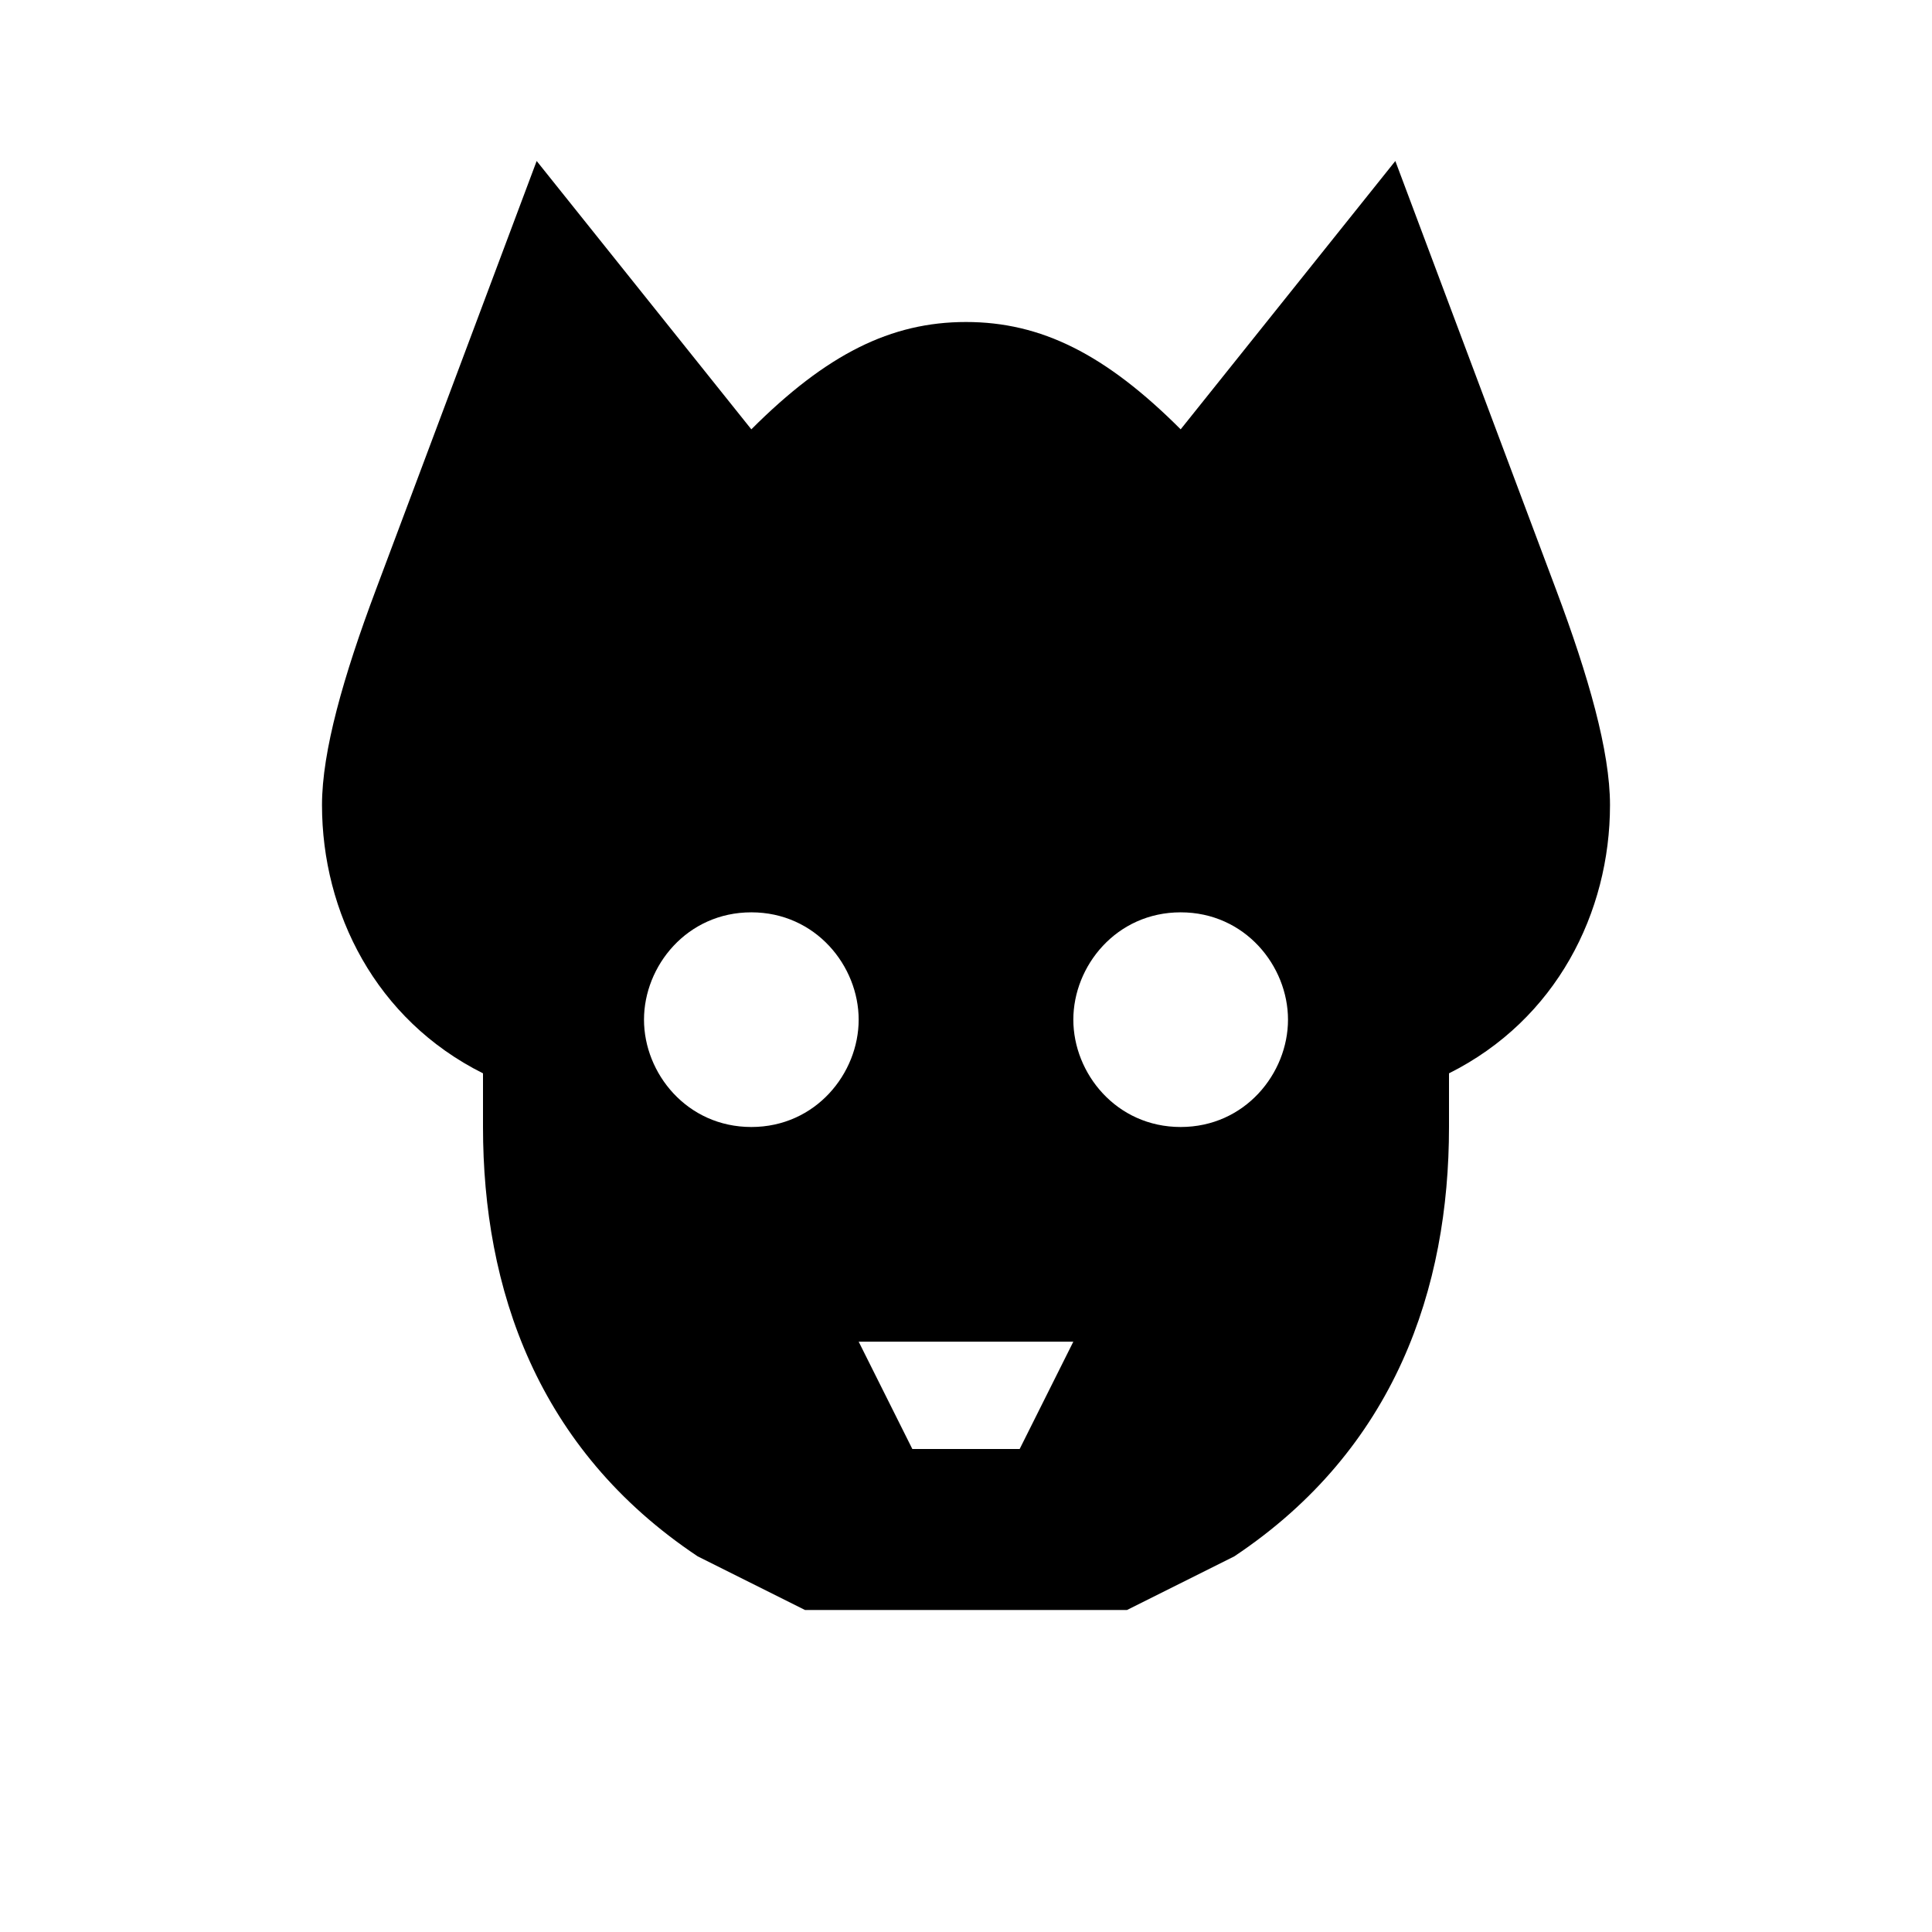
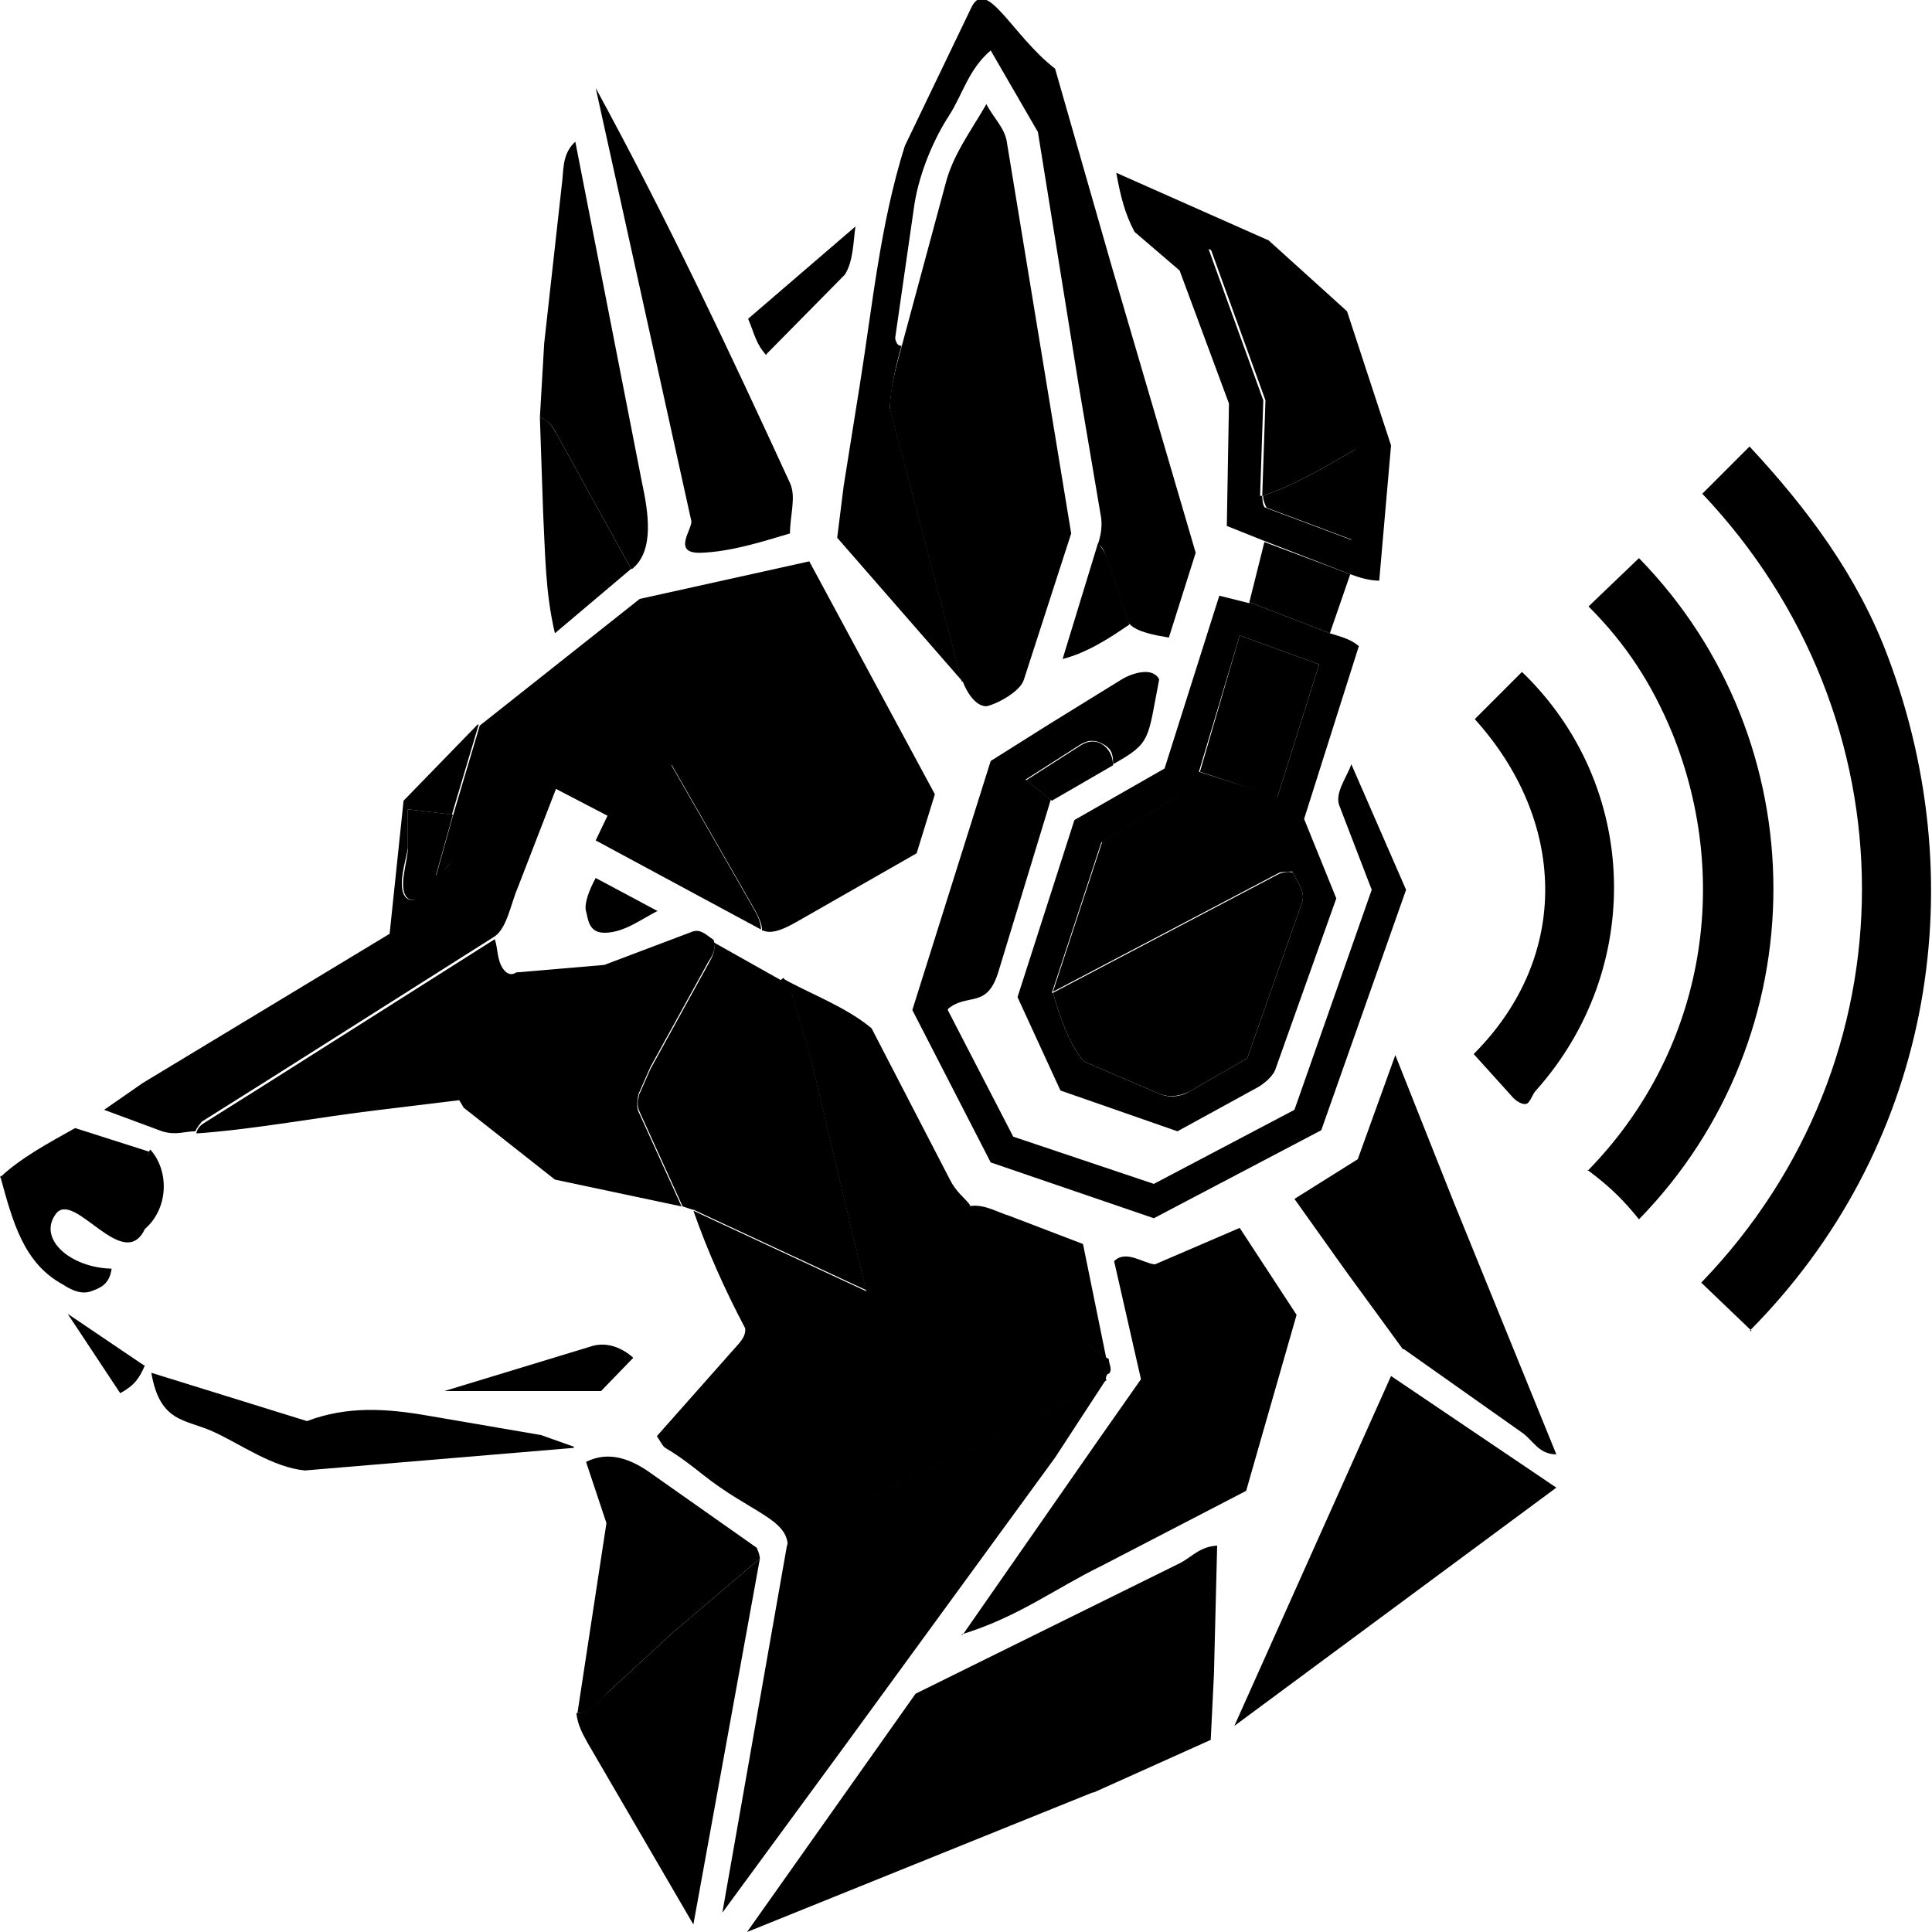
- <svg xmlns="http://www.w3.org/2000/svg" viewBox="0 0 18 18" width="18" height="18">
-   <path fill="black" fill-rule="evenodd" d="M5 1.5L3.5 5.5C3.2 6.3 3 7 3 7.5C3 8.5 3.5 9.5 4.5 10V10.5C4.5 12 5 13.5 6.5 14.5L7.5 15H10.5L11.5 14.5C13 13.5 13.5 12 13.5 10.5V10C14.5 9.5 15 8.5 15 7.5C15 7 14.8 6.3 14.5 5.5L13 1.5L11 4C10.3 3.3 9.7 3 9 3C8.3 3 7.7 3.3 7 4L5 1.5ZM7 8.5C7.6 8.5 8 9 8 9.5C8 10 7.6 10.5 7 10.5C6.4 10.5 6 10 6 9.5C6 9 6.4 8.5 7 8.5ZM11 8.5C11.6 8.5 12 9 12 9.5C12 10 11.6 10.5 11 10.5C10.4 10.5 10 10 10 9.5C10 9 10.4 8.5 11 8.5ZM8 12.5H10L9.5 13.5H8.5L8 12.5Z" />
+ <svg xmlns="http://www.w3.org/2000/svg" id="Ebene_1" version="1.1" viewBox="0 0 18 18">
+   <path d="M7.1,8.67c0-.06-.03-.12-.06-.18l-.78-1.36-.96-.18c-.12-.02-.2.03-.27.12-.24.31-.47.59-.74.87s-.12.19-.23.23l.16-.57.25-.84,1.49-1.18,1.58-.35,1.17,2.17-.17.55-1.12.64c-.09.05-.22.12-.31.08h0Z" />
+   <path d="M10.18,16.7l-3.22,1.3,1.57-2.22,2.47-1.22c.11-.06.18-.15.34-.16l-.03,1.2-.03.61-1.09.49h0Z" />
+   <path d="M16.32,12.4l-.47-.45c2-2.07,1.99-5.26.01-7.35l.44-.44c.54.58,1.01,1.21,1.29,1.96.82,2.18.38,4.6-1.29,6.28h0Z" />
+   <path d="M8.96,6.35l-.67-2.54c0-.18.06-.4.11-.58l.41-1.52c.07-.27.23-.48.38-.74.06.12.17.22.19.35l.6,3.65-.44,1.36c-.03.11-.25.23-.35.25-.11,0-.19-.15-.22-.23h0Z" />
+   <path d="M10.52,5.82l-.21-.62c-.02-.06-.04-.11-.08-.13.02-.07.04-.14.03-.24l-.21-1.24-.38-2.36-.44-.76c-.21.18-.26.41-.39.61s-.27.51-.32.82l-.18,1.25s.01.08.06.07c-.05.17-.1.39-.11.58l.67,2.54-1.16-1.33.06-.48.15-.94c.12-.75.19-1.5.42-2.23l.62-1.29c.14-.29.38.26.78.57l.53,1.85.78,2.66-.25.79c-.12-.02-.3-.05-.37-.13h0Z" />
+   <path d="M10.32,12.8s-.03.04-.01.06l-1.08.55-1.68.82c-.09.04-.19.09-.21.18,0-.26-.35-.32-.79-.67s-.31-.17-.43-.36l.7-.79c.07-.08.14-.14.12-.23.41-.02.81-.16,1.24-.29l2.15.72h0Z" />
+   <path d="M7.33,14.41c.02-.09.12-.14.21-.18l1.68-.82,1.08-.55-.47.72-1.97,2.7-1.13,1.54.6-3.41h0Z" />
+   <path d="M4.46,6.75l-.25.84-.41-.05v.36c-.02.13-.11.38-.01.47.13.07.23-.13.26-.21.11-.04.15-.14.23-.23.27-.28.5-.56.74-.87.06-.09.15-.14.27-.12l.96.18.78,1.36c.04.07.06.13.06.18l-1.54-.83.11-.23-.48-.25-.36.93c-.06.14-.1.38-.22.45l-2.1,1.33-.62.39s-.05.06-.06.09c-.1,0-.18.04-.31,0l-.54-.2.36-.25,2.3-1.39.13-1.24.69-.71h0Z" />
+   <path d="M8.97,15.23l1.26-1.81.4-.57-.25-1.1c.11-.11.27.02.38.03l.79-.34.53.81-.47,1.64-1.35.7c-.43.21-.78.48-1.31.64h0Z" />
+   <path d="M14.79,10.91c1.07-1.09,1.36-2.67.79-4.08-.19-.46-.43-.83-.78-1.18l.47-.45c1.67,1.71,1.67,4.45,0,6.16-.13-.16-.25-.29-.48-.46h0Z" />
+   <path d="M9.03,11.24l.32.38.64.72c.11.12.2.26.34.32,0,.05.04.1,0,.14l-2.15-.72c-.43.13-.82.27-1.24.29-.19-.36-.35-.72-.48-1.09l1.61.75-.52-2.18-.18-.61-.07-.12c.25.14.58.26.82.46l.73,1.41c.06.12.13.16.19.24h0Z" />
+   <path d="M11.64,5.61l.75.29c.09.03.19.05.27.12l-.51,1.61.3.74-.57,1.6c-.03.07-.12.14-.18.17l-.73.4-1.09-.38-.4-.87.53-1.65.84-.48.51-1.61.28.07h0ZM11.9,7.43l.39-1.24-.74-.27-.38,1.27.72.23h0ZM9.81,9.25c.06.2.14.47.29.64l.7.3c.09.04.2.03.28-.02l.54-.31.51-1.45c.04-.11-.06-.21-.09-.29l-.17-.38-.89-.32-.72.43-.46,1.4h0Z" />
+   <path d="M10.37,7.13c0-.08,0-.14-.08-.19s-.15-.05-.23,0l-.5.32c-.06.04-.08.08-.11.17l-.62,1.98.61,1.18,1.31.44,1.31-.69.72-2.05-.3-.78c-.05-.12.07-.27.11-.39l.51,1.17-.79,2.24-1.56.82-1.52-.52-.73-1.42.73-2.32.54-.34.68-.42c.1-.06.29-.12.35,0-.11.56-.07.59-.43.79v.02Z" />
+   <path d="M6.65,8.76c.02.07,0,.13-.05.2l-.54.98-.11.25s-.03.11,0,.17l.4.88-1.18-.25-.85-.67s-.04-.07-.05-.08l.36-.92c.04-.12.08-.21.18-.26l.82-.07.82-.31c.08-.03.14.04.19.07h0Z" />
+   <path d="M6.45,11.27l-.09-.03-.4-.88c-.03-.06-.02-.12,0-.17l.68-.56.66-.52.07.12.18.61.52,2.18-1.61-.75h0Z" />
+   <path d="M13.07,12.57l-.54-.74-.47-.66.59-.37.35-.97.54,1.36.96,2.36c-.17,0-.22-.14-.33-.21l-1.09-.77h0Z" />
+   <path d="M12.58,5.35l-.8-.31-.35-.14.02-1.14-.46-1.24-.42-.36c-.09-.17-.13-.33-.17-.55l1.42.63.73.66.41,1.25-.11,1.26c-.09,0-.19-.03-.27-.06h0ZM11.76,4.62s0,.1.03.11l.8.3.04-.85-.38-1.19-.52-.42c-.13-.11-.3-.18-.47-.25l.51,1.41-.03.89h0Z" />
+   <path d="M13.74,9.81c.9-.91.85-2.17,0-3.11l.44-.44c1.1,1.06,1.14,2.77.13,3.9-.03.03-.05.1-.08.12s-.09-.01-.13-.05l-.37-.41h0Z" />
+   <path d="M7.36,4.97c-.27.08-.55.17-.83.18s-.07-.23-.09-.3l-.89-4.03c.67,1.23,1.24,2.44,1.81,3.68.06.13,0,.3,0,.47h0Z" />
+   <path d="M5.38,15.96c.13,0,.19-.11.28-.19l.62-.57.8-.68-.62,3.41-.99-1.7c-.05-.09-.09-.17-.1-.27h0Z" />
+   <path d="M4.82,9.07c-.11.05-.14.15-.18.26l-.36.92-.74.09c-.59.07-1.15.18-1.71.22,0-.03.03-.07.06-.09l.62-.39,2.1-1.33c.03.09.02.2.08.28s.11.03.15.03h0Z" />
+   <path d="M7.08,14.52l-.8.68-.62.57c-.09.09-.16.2-.28.19l.27-1.77-.19-.57c.22-.11.43-.02.61.11l.98.69s.03.06.03.11h0Z" />
+   <path d="M5.88,5.3l-.69-1.25c-.04-.08-.09-.14-.16-.16l.04-.69.17-1.53c.01-.12.01-.25.12-.35l.62,3.17c.06.28.12.64-.09.81h0Z" />
+   <path d="M5.34,13.49l-2.5.21c-.3-.03-.59-.24-.85-.36s-.5-.08-.58-.55l1.45.45c.37-.14.73-.12,1.13-.05l1.05.18.31.11h0Z" />
+   <path d="M0,10.96l.85.09s.44-.2.5-.26.03-.06.05-.08c.18.2.17.55-.05.74-.2.42-.66-.37-.83-.14s.13.5.52.51c-.02.15-.11.18-.19.21s-.17,0-.26-.06c-.37-.2-.47-.58-.59-1.02h0Z" />
+   <path d="M5.88,5.3l-.71.6c-.09-.38-.09-.74-.11-1.13l-.03-.88c.08.02.12.09.16.16l.69,1.25h0Z" />
+   <path d="M9.55,7.26l.24.19-.49,1.61c-.11.35-.29.18-.48.35l.62-1.98c.03-.09.05-.13.11-.17Z" />
+   <path d="M10.32,12.66c-.14-.07-.23-.2-.34-.32l-.64-.72-.32-.38c.14-.03.26.05.39.09l.68.26.22,1.08h0Z" />
+   <path d="M7.29,9.13l-.66.52-.68.56.11-.25.54-.98c.04-.07.07-.13.05-.2l.64.36h0Z" />
+   <polygon points="12.58 5.35 12.39 5.9 11.64 5.61 11.78 5.05 12.58 5.35" />
+   <path d="M1.4,10.72s-.03.06-.05.08c-.06.05-.46.26-.5.26l-.85-.09c.19-.18.45-.32.7-.46l.69.22h0Z" />
+   <path d="M5.6,12.96h-1.46l1.38-.42c.14-.04.28.02.38.11l-.3.31h0Z" />
+   <path d="M7.14,3.31c-.1-.11-.11-.2-.17-.34l1-.86c-.02.14-.02.33-.1.45l-.73.74h0Z" />
+   <path d="M10.52,5.82c-.19.13-.39.26-.62.32l.33-1.08s.06.07.08.13l.21.62h0Z" />
+   <path d="M10.37,7.13l-.57.33-.24-.19.5-.32c.09-.06.17-.05.23,0s.08.12.08.19h0Z" />
+   <path d="M6.12,8.49c-.17.09-.3.19-.47.2s-.17-.13-.19-.2.03-.2.09-.31l.58.31Z" />
+   <path d="M1.35,12.72c-.05.12-.1.19-.23.26l-.49-.74.71.48h0Z" />
+   <polygon points="14.5 13.86 11.5 16.08 12.96 12.82 14.5 13.86" />
+   <path d="M4.22,7.59l-.16.57c-.02.09-.13.28-.26.21-.1-.09,0-.34,0-.47v-.36s.42.05.42.05Z" />
+   <path d="M12.04,8.12c.03.08.13.18.09.29l-.51,1.45-.54.31c-.08.04-.18.06-.28.02l-.7-.3c-.15-.17-.23-.44-.29-.64l2.11-1.11s.08-.03.12-.01h0Z" />
+   <path d="M12.04,8.12s-.08,0-.12.01l-2.11,1.11.46-1.4.72-.43.89.32.17.38h0Z" />
+   <polygon points="11.9 7.43 11.18 7.19 11.55 5.92 12.29 6.19 11.9 7.43" />
+   <path d="M12.64,4.18c-.28.16-.57.34-.88.44l.03-.89-.51-1.41c.17.07.34.14.47.25l.52.42.38,1.19h0Z" />
+   <path d="M11.76,4.62c.31-.1.6-.28.88-.44l-.04.85-.8-.3s-.04-.08-.03-.11Z" />
</svg>
